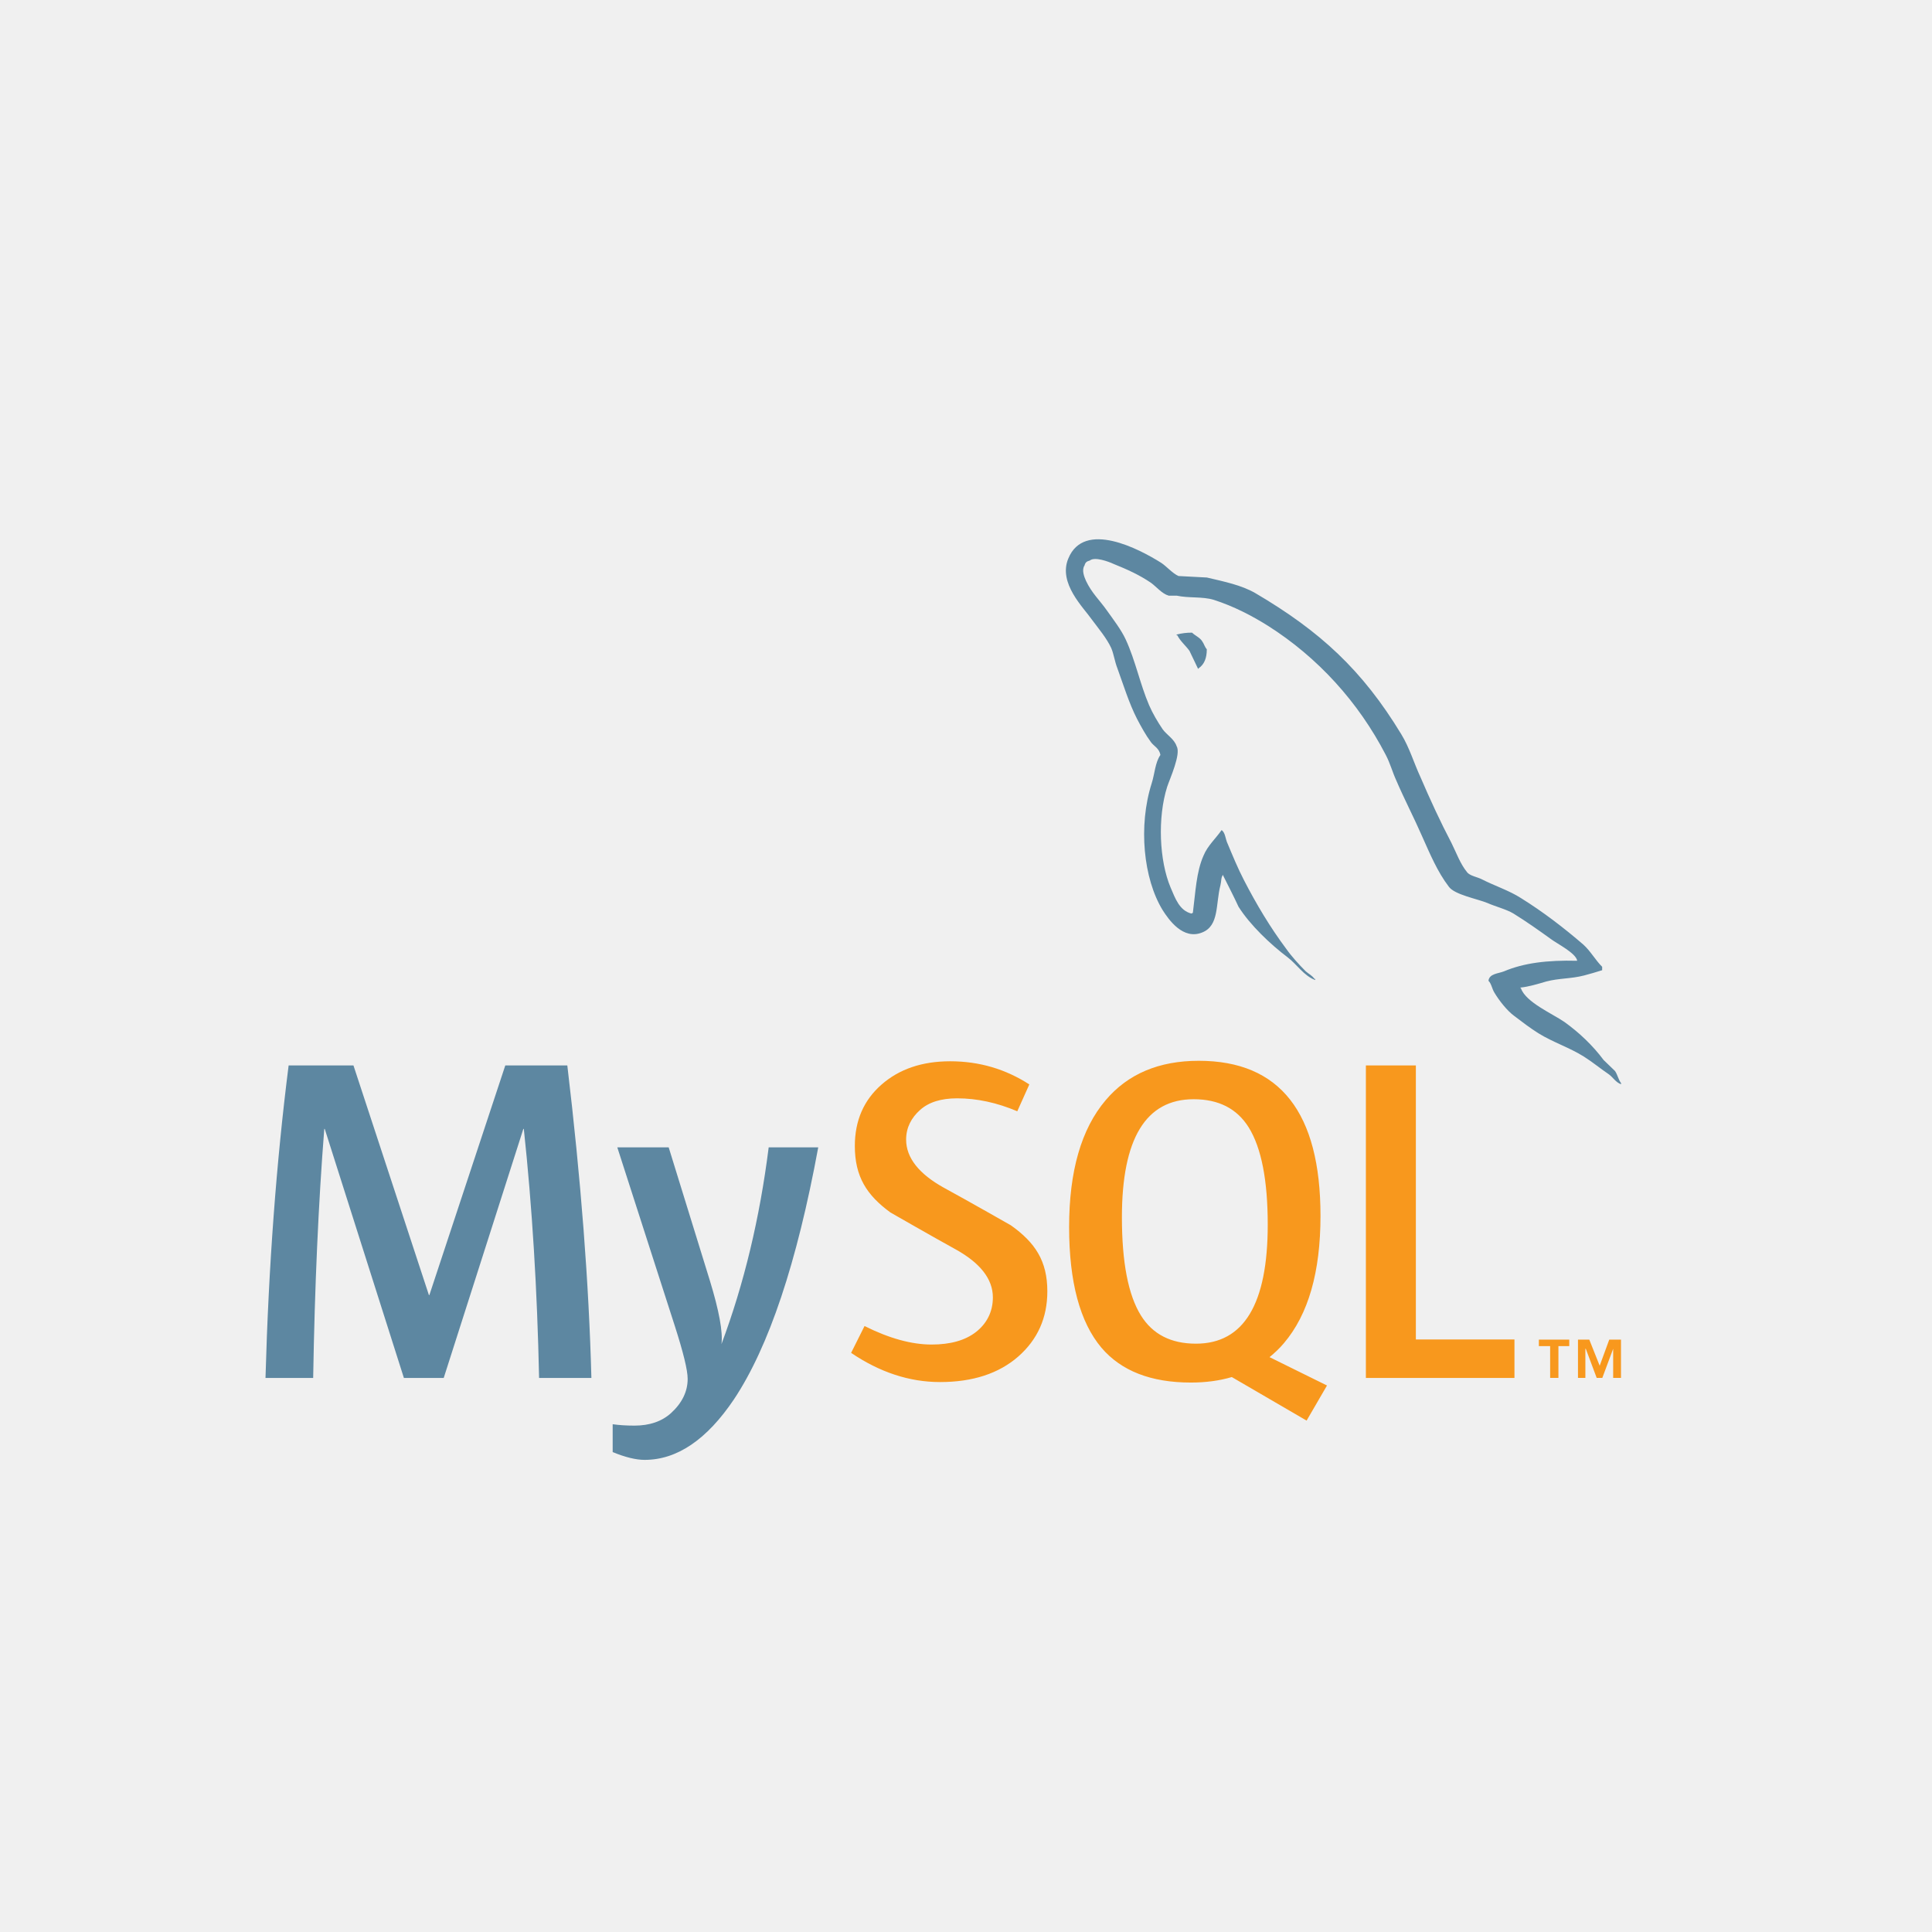
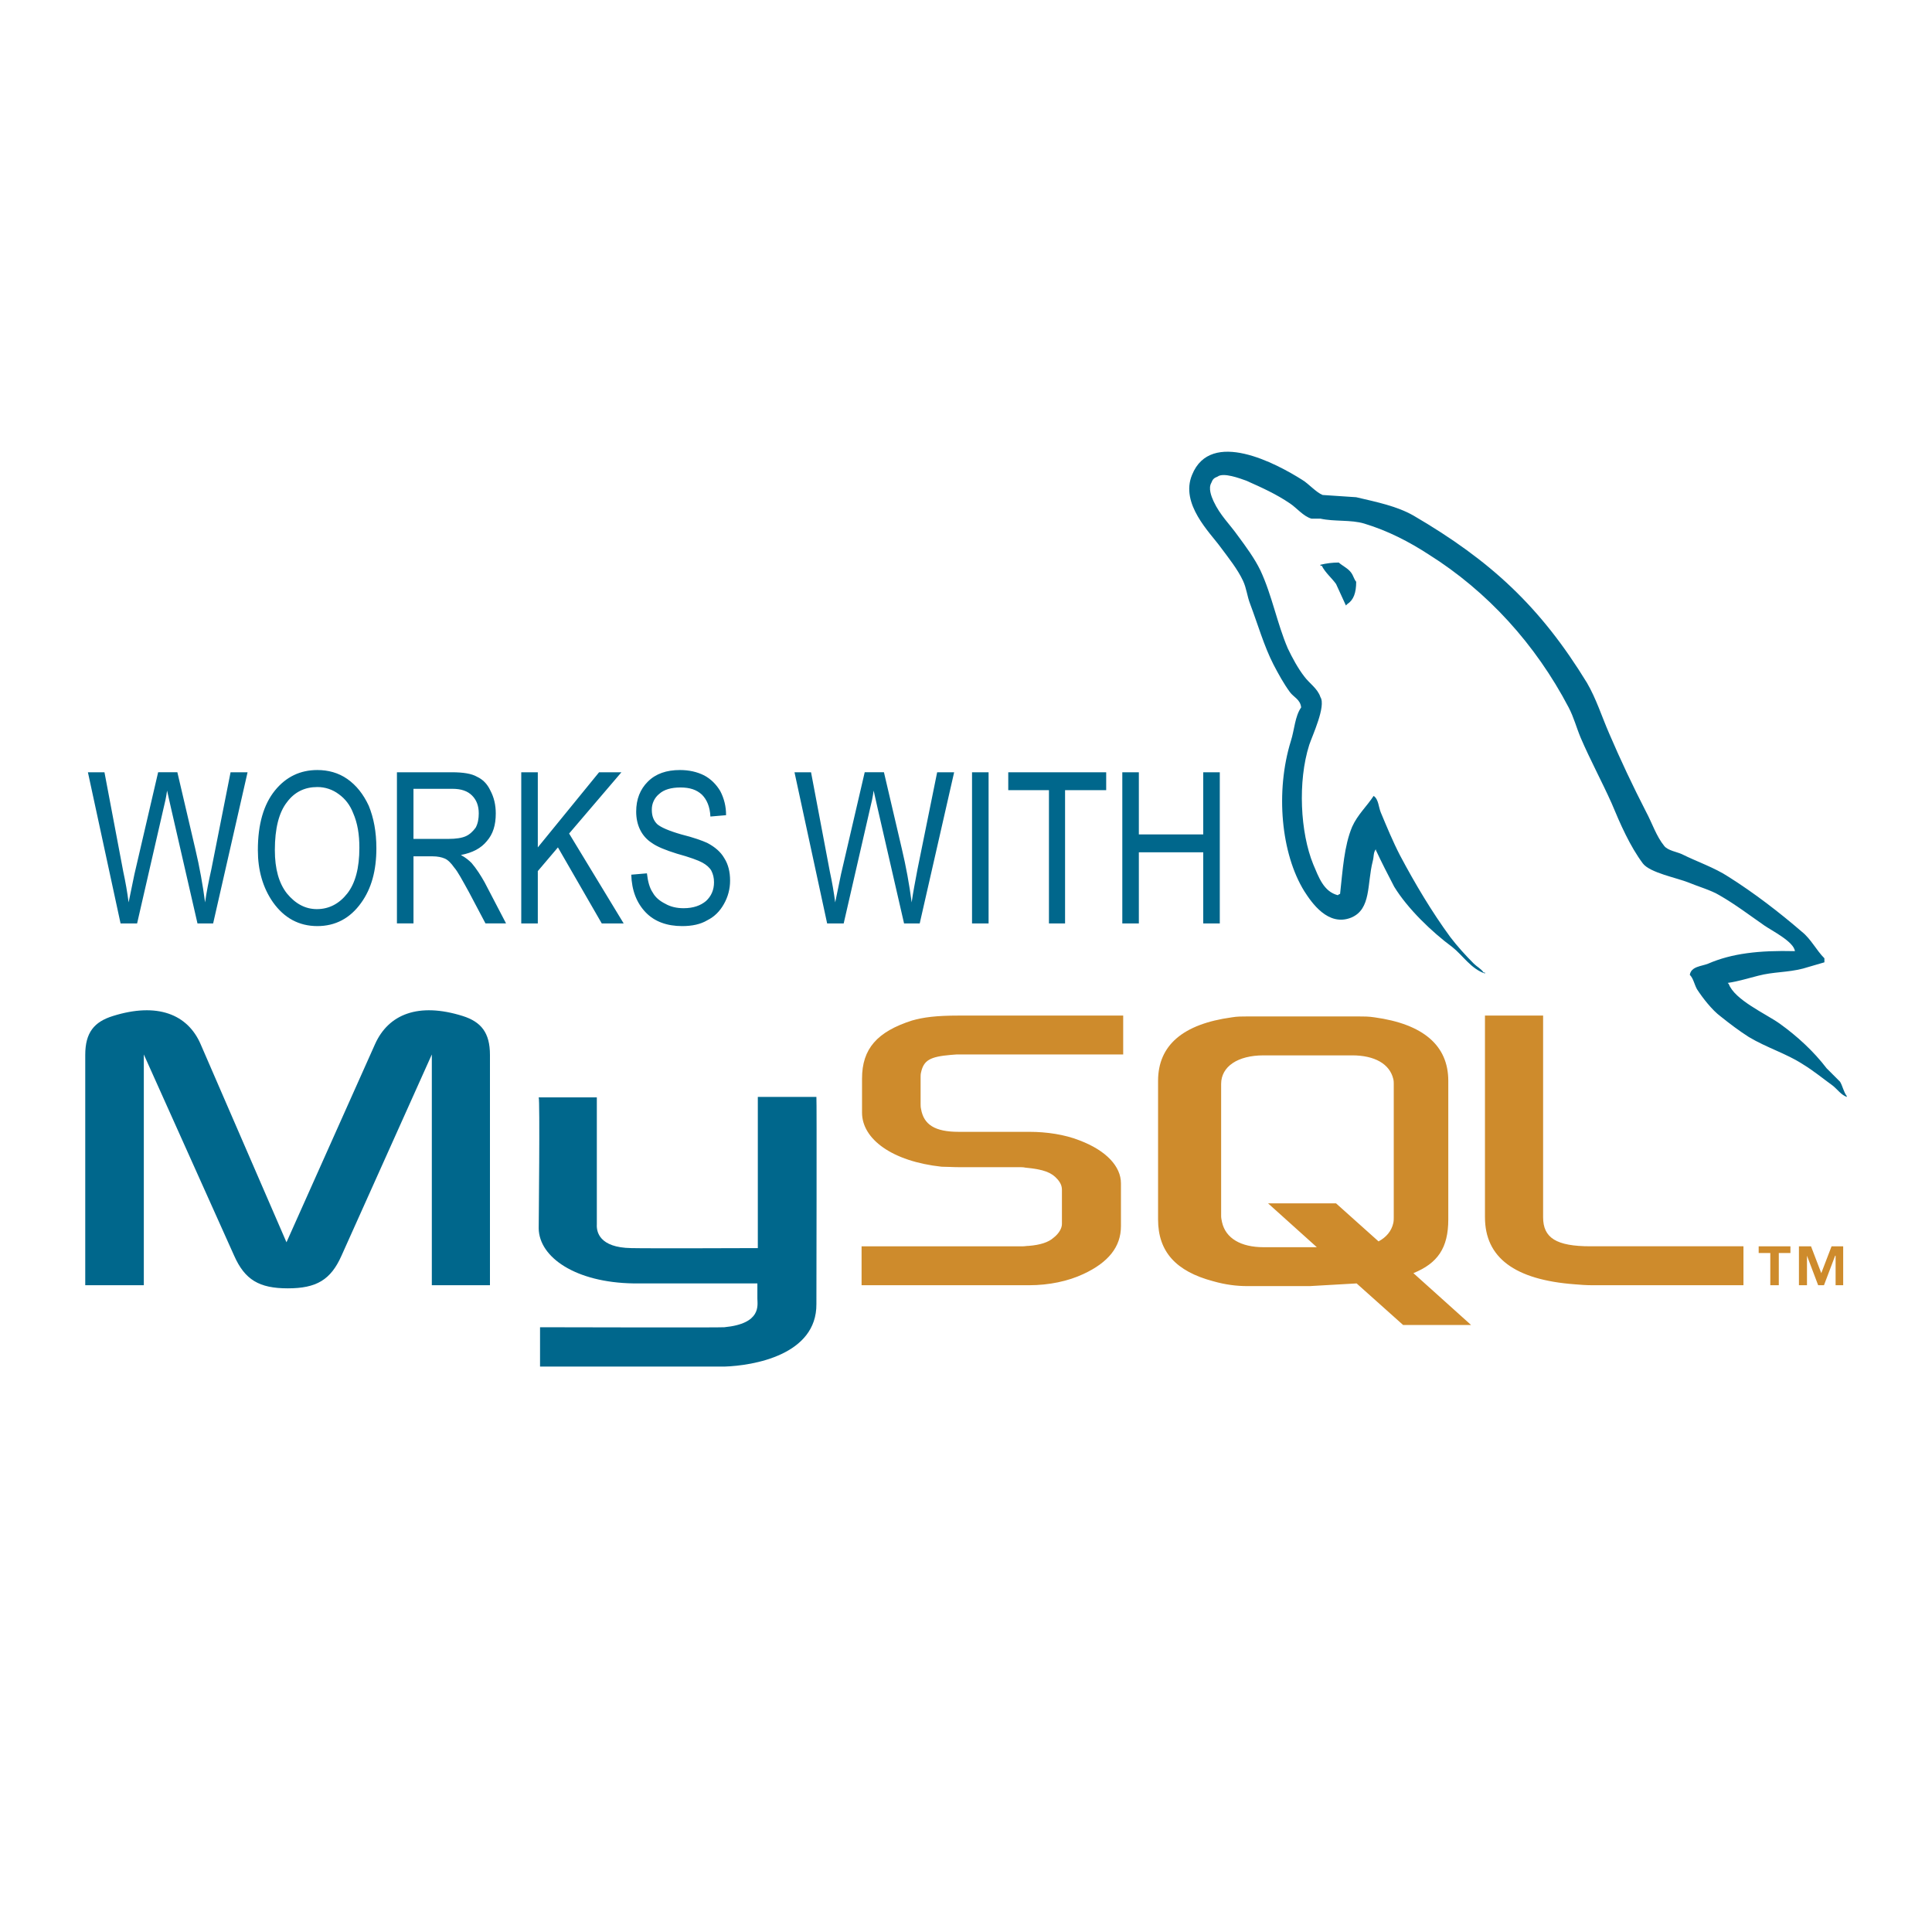
- <svg xmlns="http://www.w3.org/2000/svg" width="191.151px" height="191.151px" viewBox="-18.458 -22.75 191.151 191.151">
-   <path d="M-18.458 6.58h191.151v132.49H-18.458V6.58z" fill="none" />
-   <path d="M40.054 113.583h-5.175c-.183-8.735-.687-16.947-1.511-24.642h-.046l-7.879 24.642h-3.94l-7.832-24.642h-.045c-.581 7.388-.947 15.602-1.099 24.642H7.81c.304-10.993 1.068-21.299 2.289-30.919h6.414l7.465 22.719h.046l7.511-22.719h6.137c1.344 11.268 2.138 21.575 2.382 30.919M62.497 90.771c-2.107 11.434-4.887 19.742-8.337 24.928-2.688 3.992-5.633 5.99-8.84 5.99-.855 0-1.91-.258-3.16-.77v-2.757c.611.088 1.328.138 2.152.138 1.498 0 2.702-.412 3.62-1.238 1.098-1.006 1.647-2.137 1.647-3.388 0-.858-.428-2.612-1.282-5.268L42.618 90.77h5.084l4.076 13.19c.916 2.995 1.298 5.086 1.145 6.277 2.229-5.953 3.786-12.444 4.673-19.468h4.901v.002z" fill="#5d87a1" />
-   <path d="M131.382 113.583h-14.7V82.664h4.945v27.113h9.755v3.806zM112.834 114.33l-5.684-2.805c.504-.414.986-.862 1.42-1.381 2.416-2.838 3.621-7.035 3.621-12.594 0-10.229-4.014-15.346-12.045-15.346-3.938 0-7.01 1.298-9.207 3.895-2.414 2.84-3.619 7.022-3.619 12.551 0 5.435 1.068 9.422 3.205 11.951 1.955 2.291 4.902 3.438 8.843 3.438 1.47 0 2.819-.18 4.048-.543l7.4 4.308 2.018-3.474zm-18.413-6.934c-1.252-2.014-1.878-5.248-1.878-9.707 0-7.785 2.365-11.682 7.1-11.682 2.475 0 4.289.932 5.449 2.792 1.25 2.017 1.879 5.222 1.879 9.619 0 7.849-2.367 11.774-7.099 11.774-2.476.001-4.29-.928-5.451-2.796M85.165 105.013c0 2.622-.962 4.773-2.884 6.458-1.924 1.678-4.504 2.519-7.737 2.519-3.024 0-5.956-.966-8.794-2.888l1.329-2.655c2.442 1.223 4.653 1.831 6.638 1.831 1.863 0 3.319-.413 4.375-1.232 1.055-.822 1.684-1.975 1.684-3.433 0-1.837-1.281-3.407-3.631-4.722-2.167-1.19-6.501-3.678-6.501-3.678-2.349-1.712-3.525-3.55-3.525-6.578 0-2.506.877-4.529 2.632-6.068 1.757-1.545 4.024-2.315 6.803-2.315 2.87 0 5.479.769 7.829 2.291l-1.192 2.656c-2.01-.854-3.994-1.281-5.951-1.281-1.585 0-2.809.381-3.66 1.146-.858.762-1.387 1.737-1.387 2.933 0 1.828 1.308 3.418 3.722 4.759 2.196 1.192 6.638 3.723 6.638 3.723 2.409 1.709 3.612 3.53 3.612 6.534" fill="#f8981d" />
-   <path d="M137.59 72.308c-2.99-.076-5.305.225-7.248 1.047-.561.224-1.453.224-1.531.933.303.3.338.784.601 1.198.448.747 1.229 1.752 1.942 2.276.783.6 1.569 1.194 2.393 1.717 1.453.899 3.1 1.422 4.516 2.318.825.521 1.645 1.195 2.471 1.756.406.299.666.784 1.193.971v-.114c-.264-.336-.339-.822-.598-1.196l-1.122-1.082c-1.084-1.456-2.431-2.727-3.884-3.771-1.196-.824-3.812-1.944-4.297-3.322l-.076-.076c.822-.077 1.797-.375 2.578-.604 1.271-.335 2.43-.259 3.734-.594.6-.15 1.195-.338 1.797-.523v-.337c-.676-.673-1.158-1.567-1.869-2.203-1.902-1.643-3.998-3.25-6.164-4.595-1.16-.749-2.652-1.231-3.887-1.868-.445-.225-1.195-.336-1.457-.71-.67-.822-1.047-1.904-1.533-2.877-1.08-2.053-2.129-4.331-3.061-6.502-.674-1.456-1.084-2.91-1.906-4.257-3.85-6.35-8.031-10.196-14.457-13.971-1.381-.786-3.024-1.121-4.779-1.533l-2.803-.148c-.598-.262-1.197-.973-1.719-1.309-2.132-1.344-7.621-4.257-9.189-.411-1.01 2.431 1.494 4.821 2.354 6.054.635.856 1.458 1.83 1.902 2.802.263.635.337 1.309.6 1.98.598 1.644 1.157 3.473 1.943 5.007.41.782.857 1.604 1.381 2.312.3.414.822.597.936 1.272-.521.744-.562 1.867-.861 2.801-1.344 4.221-.819 9.45 1.086 12.552.596.934 2.018 2.99 3.92 2.202 1.684-.672 1.311-2.801 1.795-4.668.111-.451.038-.747.262-1.043v.073c.521 1.045 1.047 2.052 1.53 3.1 1.159 1.829 3.177 3.735 4.858 5.002.895.676 1.604 1.832 2.725 2.245V74.1h-.074c-.227-.335-.559-.485-.857-.745-.674-.673-1.42-1.495-1.943-2.241-1.566-2.093-2.952-4.41-4.182-6.801-.602-1.16-1.121-2.428-1.606-3.586-.226-.447-.226-1.121-.601-1.346-.562.821-1.381 1.532-1.791 2.538-.711 1.609-.785 3.588-1.049 5.646l-.147.072c-1.19-.299-1.604-1.53-2.056-2.575-1.119-2.654-1.307-6.914-.336-9.976.26-.783 1.385-3.249.936-3.995-.225-.715-.973-1.122-1.383-1.685-.482-.708-1.01-1.604-1.346-2.39-.896-2.091-1.347-4.408-2.312-6.498-.451-.974-1.234-1.982-1.868-2.879-.712-1.008-1.495-1.718-2.058-2.913-.186-.411-.447-1.083-.148-1.53.073-.3.225-.412.523-.487.484-.409 1.867.111 2.352.336 1.385.56 2.543 1.083 3.699 1.867.523.375 1.084 1.085 1.755 1.272h.786c1.193.26 2.538.072 3.661.41 1.979.636 3.772 1.569 5.38 2.576 4.893 3.103 8.928 7.512 11.652 12.778.447.858.637 1.644 1.045 2.539.787 1.832 1.76 3.7 2.541 5.493.785 1.755 1.533 3.547 2.654 5.005.559.784 2.805 1.195 3.812 1.606.745.335 1.905.633 2.577 1.044 1.271.783 2.537 1.682 3.732 2.543.595.448 2.465 1.382 2.576 2.13M99.484 39.844a5.82 5.82 0 0 0-1.529.188v.075h.072c.301.597.824 1.011 1.197 1.532.301.599.562 1.193.857 1.791l.072-.074c.527-.373.789-.971.789-1.868-.227-.264-.262-.522-.451-.784-.22-.374-.705-.56-1.007-.86" fill="#5d87a1" />
-   <path d="M141.148 113.578h.774v-3.788h-1.161l-.947 2.585-1.029-2.585h-1.118v3.788h.731v-2.882h.041l1.078 2.882h.557l1.074-2.882v2.882zm-6.235 0h.819v-3.146h1.072v-.643h-3.008v.643h1.115l.002 3.146z" fill="#f8981d" />
+ <svg xmlns="http://www.w3.org/2000/svg" width="2500" height="2500" viewBox="0 0 192.756 192.756">
+   <g fill-rule="evenodd" clip-rule="evenodd">
+     <path fill="#fff" d="M0 0h192.756v192.756H0V0z" />
+     <path d="M8.504 128.227h5.845v-23.023l9.013 20.078c1.07 2.408 2.499 3.256 5.354 3.256 2.856 0 4.284-.848 5.354-3.256l9.013-20.078v23.023h5.8v-22.979c0-2.23-.893-3.303-2.722-3.883-4.417-1.383-7.407-.178-8.745 2.812l-8.834 19.766-8.566-19.766c-1.294-2.99-4.328-4.195-8.745-2.812-1.874.58-2.766 1.652-2.766 3.883v22.979h-.001zM53.746 109.486h5.8v12.672c-.044.713.223 2.32 3.436 2.365 1.606.043 12.537 0 12.626 0v-15.082h5.845c.044 0 0 20.568 0 20.658.044 5.086-6.291 6.156-9.191 6.246H53.88v-3.926s18.338.045 18.382 0c3.748-.357 3.302-2.23 3.302-2.855v-1.518H63.205c-5.756-.088-9.415-2.588-9.459-5.488 0-.267.134-12.937 0-13.072zM179.076 94.896c-3.568-.089-6.291.223-8.656 1.249-.668.268-1.695.268-1.828 1.116.357.355.445.936.713 1.428.58.893 1.518 2.096 2.365 2.721.893.715 1.83 1.428 2.811 2.053 1.785 1.07 3.748 1.65 5.398 2.723 1.027.623 2.008 1.428 2.99 2.141.445.357.803.893 1.383 1.115v-.088c-.312-.402-.402-.982-.67-1.43l-1.338-1.338c-1.293-1.695-2.945-3.213-4.686-4.461-1.383-.982-4.506-2.365-5.086-3.971-.045-.045-.09-.045-.09-.09.982-.135 2.143-.49 3.035-.715 1.518-.4 2.9-.312 4.461-.713.715-.224 1.428-.402 2.143-.625v-.402c-.803-.803-1.338-1.918-2.23-2.632-2.275-1.963-4.775-3.882-7.318-5.488-1.428-.937-3.168-1.517-4.684-2.275-.492-.223-1.385-.357-1.74-.803-.805-.982-1.205-2.276-1.83-3.436a123.45 123.45 0 0 1-3.658-7.764c-.758-1.74-1.295-3.48-2.23-5.087-4.641-7.585-9.594-12.18-17.312-16.687-1.65-.937-3.613-1.338-5.711-1.829-1.115-.09-2.23-.134-3.346-.224-.67-.268-1.383-1.115-2.053-1.517-2.543-1.606-9.102-5.131-10.977-.491-1.205 2.9 1.785 5.756 2.855 7.229.76 1.026 1.695 2.187 2.232 3.346.355.758.4 1.517.713 2.32.758 2.008 1.383 4.194 2.32 6.023.49.937 1.025 1.919 1.65 2.767.357.491 1.027.714 1.115 1.517-.625.892-.668 2.231-1.025 3.346-1.562 5.042-.982 11.244 1.338 14.991.715 1.115 2.365 3.569 4.686 2.633 2.008-.848 1.561-3.347 2.141-5.622.135-.491.045-.848.312-1.205v.089c.58 1.249 1.205 2.454 1.83 3.658 1.338 2.187 3.748 4.507 5.801 6.023 1.025.803 1.873 2.187 3.256 2.632v-.09h-.133c-.268-.4-.67-.579-.982-.892-.803-.803-1.695-1.785-2.365-2.677-1.828-2.499-3.479-5.265-4.996-8.121-.715-1.383-1.34-2.9-1.918-4.283-.225-.535-.225-1.338-.715-1.651-.67 1.026-1.605 1.874-2.143 3.079-.803 1.919-.936 4.283-1.203 6.693-.18.089-.135.044-.225.134-1.426-.357-1.918-1.83-2.453-3.079-1.293-3.168-1.562-8.254-.402-11.913.312-.937 1.697-3.882 1.117-4.774-.27-.848-1.117-1.383-1.607-2.052-.625-.803-1.205-1.874-1.65-2.811-1.07-2.499-1.562-5.265-2.723-7.763-.58-1.205-1.471-2.41-2.23-3.436-.848-1.205-1.785-2.052-2.453-3.48-.223-.491-.535-1.294-.223-1.83.133-.357.268-.491.623-.625.58-.446 2.232.179 2.855.401 1.607.714 2.99 1.339 4.373 2.276.67.446 1.34 1.293 2.143 1.517h.893c1.428.312 3.033.089 4.371.491 2.365.713 4.506 1.829 6.426 3.079 5.889 3.703 10.664 8.968 13.965 15.259.535 1.026.758 1.963 1.205 3.034.938 2.187 2.141 4.417 3.078 6.514.893 2.142 1.83 4.284 3.123 6.023.715.937 3.391 1.428 4.596 1.918.848.357 2.23.758 3.035 1.25 1.561.892 3.033 2.008 4.506 3.034.712.496 2.942 1.611 3.032 2.548z" fill="#00678c" />
+     <path d="M133.566 56.124a7.59 7.59 0 0 0-1.828.224v.089h.133c.357.714.982 1.205 1.428 1.829.312.714.67 1.428.982 2.142l.133-.134c.625-.401.893-1.115.893-2.23-.223-.268-.268-.58-.49-.893-.313-.447-.848-.67-1.251-1.027z" fill="#00678c" />
+     <path d="M85.96 128.227h16.731c1.963 0 3.881-.402 5.398-1.117 2.498-1.158 3.748-2.721 3.748-4.773v-4.283c0-1.65-1.428-3.256-4.148-4.283-1.473-.58-3.258-.848-4.998-.848h-7.049c-2.365 0-3.48-.715-3.748-2.275-.045-.178-.045-.357-.045-.535v-2.633c0-.178 0-.312.045-.49.268-1.205.892-1.562 2.945-1.74.178 0 .401-.045.58-.045h16.642v-3.881H95.687c-2.365 0-3.57.178-4.685.49-3.48 1.115-4.997 2.811-4.997 5.801v3.391c0 2.633 2.989 4.863 7.942 5.398.58 0 1.115.045 1.695.045h6.024c.223 0 .445 0 .623.045 1.875.178 2.633.49 3.213 1.158.312.357.447.67.447 1.072v3.391c0 .402-.268.938-.848 1.383-.492.447-1.34.715-2.455.803-.223 0-.4.045-.625.045H85.96v3.881zM148.156 121.443c0 4.016 2.945 6.246 8.969 6.693.535.045 1.115.09 1.65.09h15.17v-3.883h-15.26c-3.436 0-4.729-.848-4.729-2.9v-20.121h-5.801v20.121h.001zM115.541 121.666v-13.83c0-3.525 2.453-5.666 7.361-6.336.492-.09 1.072-.09 1.562-.09h11.064c.535 0 1.027 0 1.607.09 4.863.67 7.361 2.811 7.361 6.336v13.83c0 2.857-1.07 4.373-3.48 5.355l5.756 5.176h-6.781l-4.641-4.15-4.686.268h-6.201c-1.07 0-2.186-.133-3.436-.49-3.701-.983-5.486-2.946-5.486-6.159zm6.291-.355c0 .223.045.4.09.625.357 1.605 1.873 2.498 4.148 2.498h5.311l-4.863-4.373h6.781l4.238 3.793c.76-.402 1.295-1.027 1.473-1.83.045-.223.045-.4.045-.58v-13.295c0-.135 0-.312-.045-.492-.357-1.516-1.873-2.363-4.105-2.363h-8.834c-2.588 0-4.238 1.115-4.238 2.855v13.162h-.001zM176.623 128.227h.848v-3.213h1.16v-.67h-3.168v.67h1.16v3.213zm6.514 0h.758v-3.883h-1.16l-1.025 2.678-1.025-2.678h-1.205v3.883h.803v-2.945l1.115 2.945h.58l1.115-2.945h.045v2.945h-.001z" fill="#ce8b2c" />
+     <path d="M12.029 92.13L8.771 77.049h1.651l1.874 9.905c.223 1.026.402 2.052.536 3.078l.58-2.811 2.365-10.173h1.918l1.785 7.63c.446 1.874.758 3.658.981 5.354.134-.981.357-2.097.625-3.301l1.918-9.682H24.7L21.265 92.13h-1.562l-2.632-11.467-.402-1.785c-.089.669-.223 1.25-.357 1.785L13.679 92.13h-1.65zM25.727 84.813c0-2.588.58-4.551 1.695-5.935 1.116-1.383 2.543-2.052 4.239-2.052 1.07 0 2.097.268 2.989.892s1.606 1.517 2.142 2.677c.491 1.204.759 2.587.759 4.238 0 2.231-.491 4.016-1.518 5.443-1.115 1.562-2.587 2.32-4.372 2.32-1.83 0-3.302-.803-4.417-2.365-1.027-1.47-1.517-3.21-1.517-5.218zm1.695 0c0 1.874.401 3.302 1.205 4.328.848 1.026 1.829 1.562 2.989 1.562 1.205 0 2.231-.536 3.034-1.562s1.205-2.543 1.205-4.551c0-1.338-.178-2.454-.625-3.479-.312-.803-.803-1.428-1.428-1.874a3.529 3.529 0 0 0-2.142-.714c-1.25 0-2.276.49-3.034 1.517-.803 1.025-1.204 2.631-1.204 4.773zM39.602 92.13V77.049h5.488c1.115 0 1.963.134 2.499.446.58.268 1.026.714 1.338 1.383.357.669.536 1.428.536 2.275 0 1.161-.268 2.053-.892 2.767-.581.714-1.428 1.16-2.588 1.383.491.268.803.536 1.071.803.491.58.893 1.205 1.294 1.918l2.141 4.105h-2.052l-1.651-3.124c-.669-1.205-1.115-2.052-1.472-2.454-.312-.446-.625-.759-.937-.893s-.714-.223-1.249-.223h-1.874v6.693h-1.652v.002zm1.651-8.433h3.48c.758 0 1.338-.089 1.74-.268.401-.178.713-.491.981-.848.223-.402.312-.893.312-1.428 0-.758-.223-1.338-.669-1.784-.446-.446-1.071-.669-1.963-.669h-3.882v4.997h.001zM52.006 92.13V77.049h1.651v7.496l6.113-7.496H62l-5.22 6.113 5.443 8.968h-2.186l-4.372-7.585-2.008 2.365v5.22h-1.651zM62.982 87.267l1.562-.134c.089.803.268 1.472.58 1.918.268.491.714.848 1.249 1.115.536.312 1.16.446 1.83.446.981 0 1.695-.268 2.231-.713.535-.491.803-1.116.803-1.874 0-.446-.089-.803-.268-1.16-.178-.312-.491-.58-.893-.803-.401-.223-1.249-.535-2.543-.892-1.16-.357-2.008-.714-2.499-1.071a3.256 3.256 0 0 1-1.16-1.294c-.268-.536-.402-1.16-.402-1.829 0-1.25.402-2.231 1.16-2.99.803-.803 1.874-1.16 3.212-1.16.892 0 1.695.178 2.409.535.669.357 1.205.892 1.606 1.562a5.06 5.06 0 0 1 .58 2.409l-1.562.134c-.045-.981-.357-1.695-.848-2.186-.536-.491-1.205-.714-2.141-.714-.938 0-1.651.223-2.098.625a1.99 1.99 0 0 0-.758 1.606c0 .625.179 1.071.536 1.428.356.312 1.16.669 2.409 1.026 1.249.312 2.097.625 2.588.848.759.401 1.338.892 1.695 1.517.402.625.58 1.383.58 2.231a4.67 4.67 0 0 1-.625 2.364c-.402.714-.937 1.25-1.651 1.606-.669.401-1.517.58-2.499.58-1.517 0-2.766-.446-3.658-1.383s-1.381-2.186-1.425-3.747zM82.524 92.13l-3.257-15.081h1.651l1.874 9.905c.223 1.026.401 2.052.536 3.078l.58-2.811 2.364-10.173h1.919l1.784 7.63a52.74 52.74 0 0 1 .982 5.354c.134-.981.357-2.097.58-3.301l1.963-9.682h1.695L91.76 92.13h-1.562l-2.633-11.467-.401-1.785c-.089.669-.223 1.25-.357 1.785L84.175 92.13h-1.651zM96.98 92.13V77.049h1.651V92.13H96.98zM104.654 92.13V78.834h-4.06v-1.785h9.771v1.785h-4.103V92.13h-1.608zM111.973 92.13V77.049h1.65v6.202h6.424v-6.202h1.652V92.13h-1.652v-7.094h-6.424v7.094h-1.65z" fill="#00678c" />
+   </g>
</svg>
